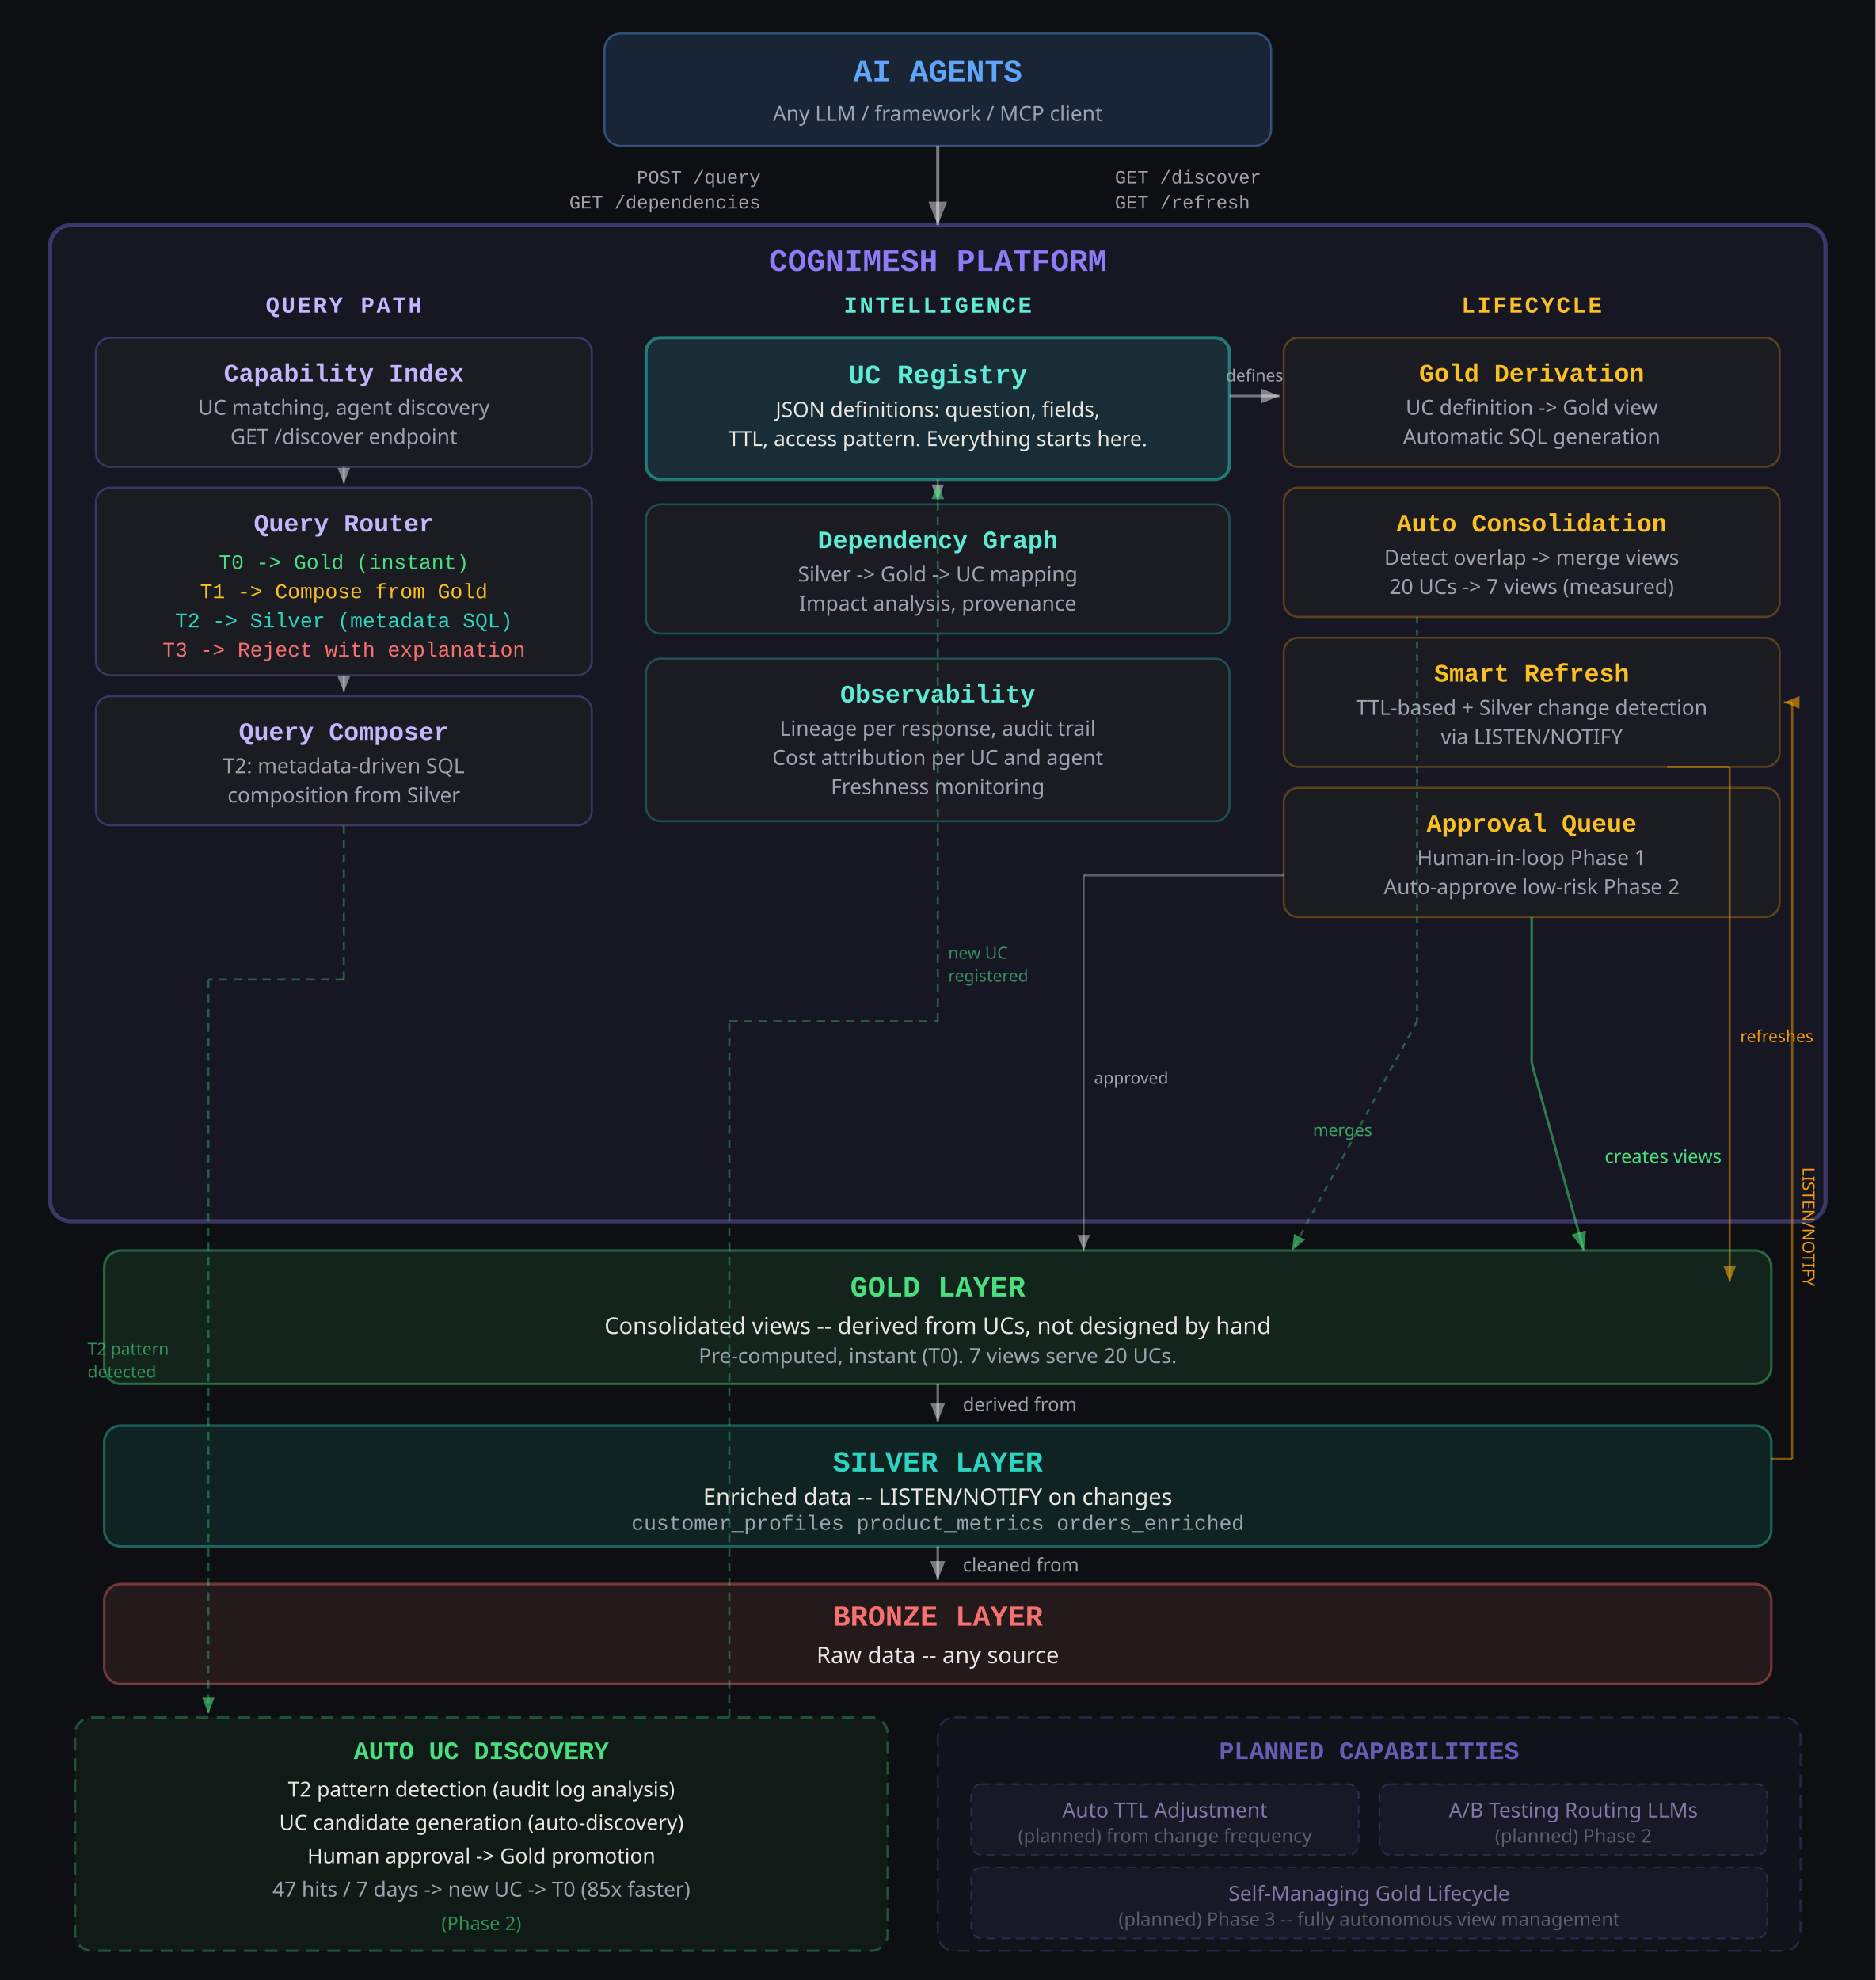
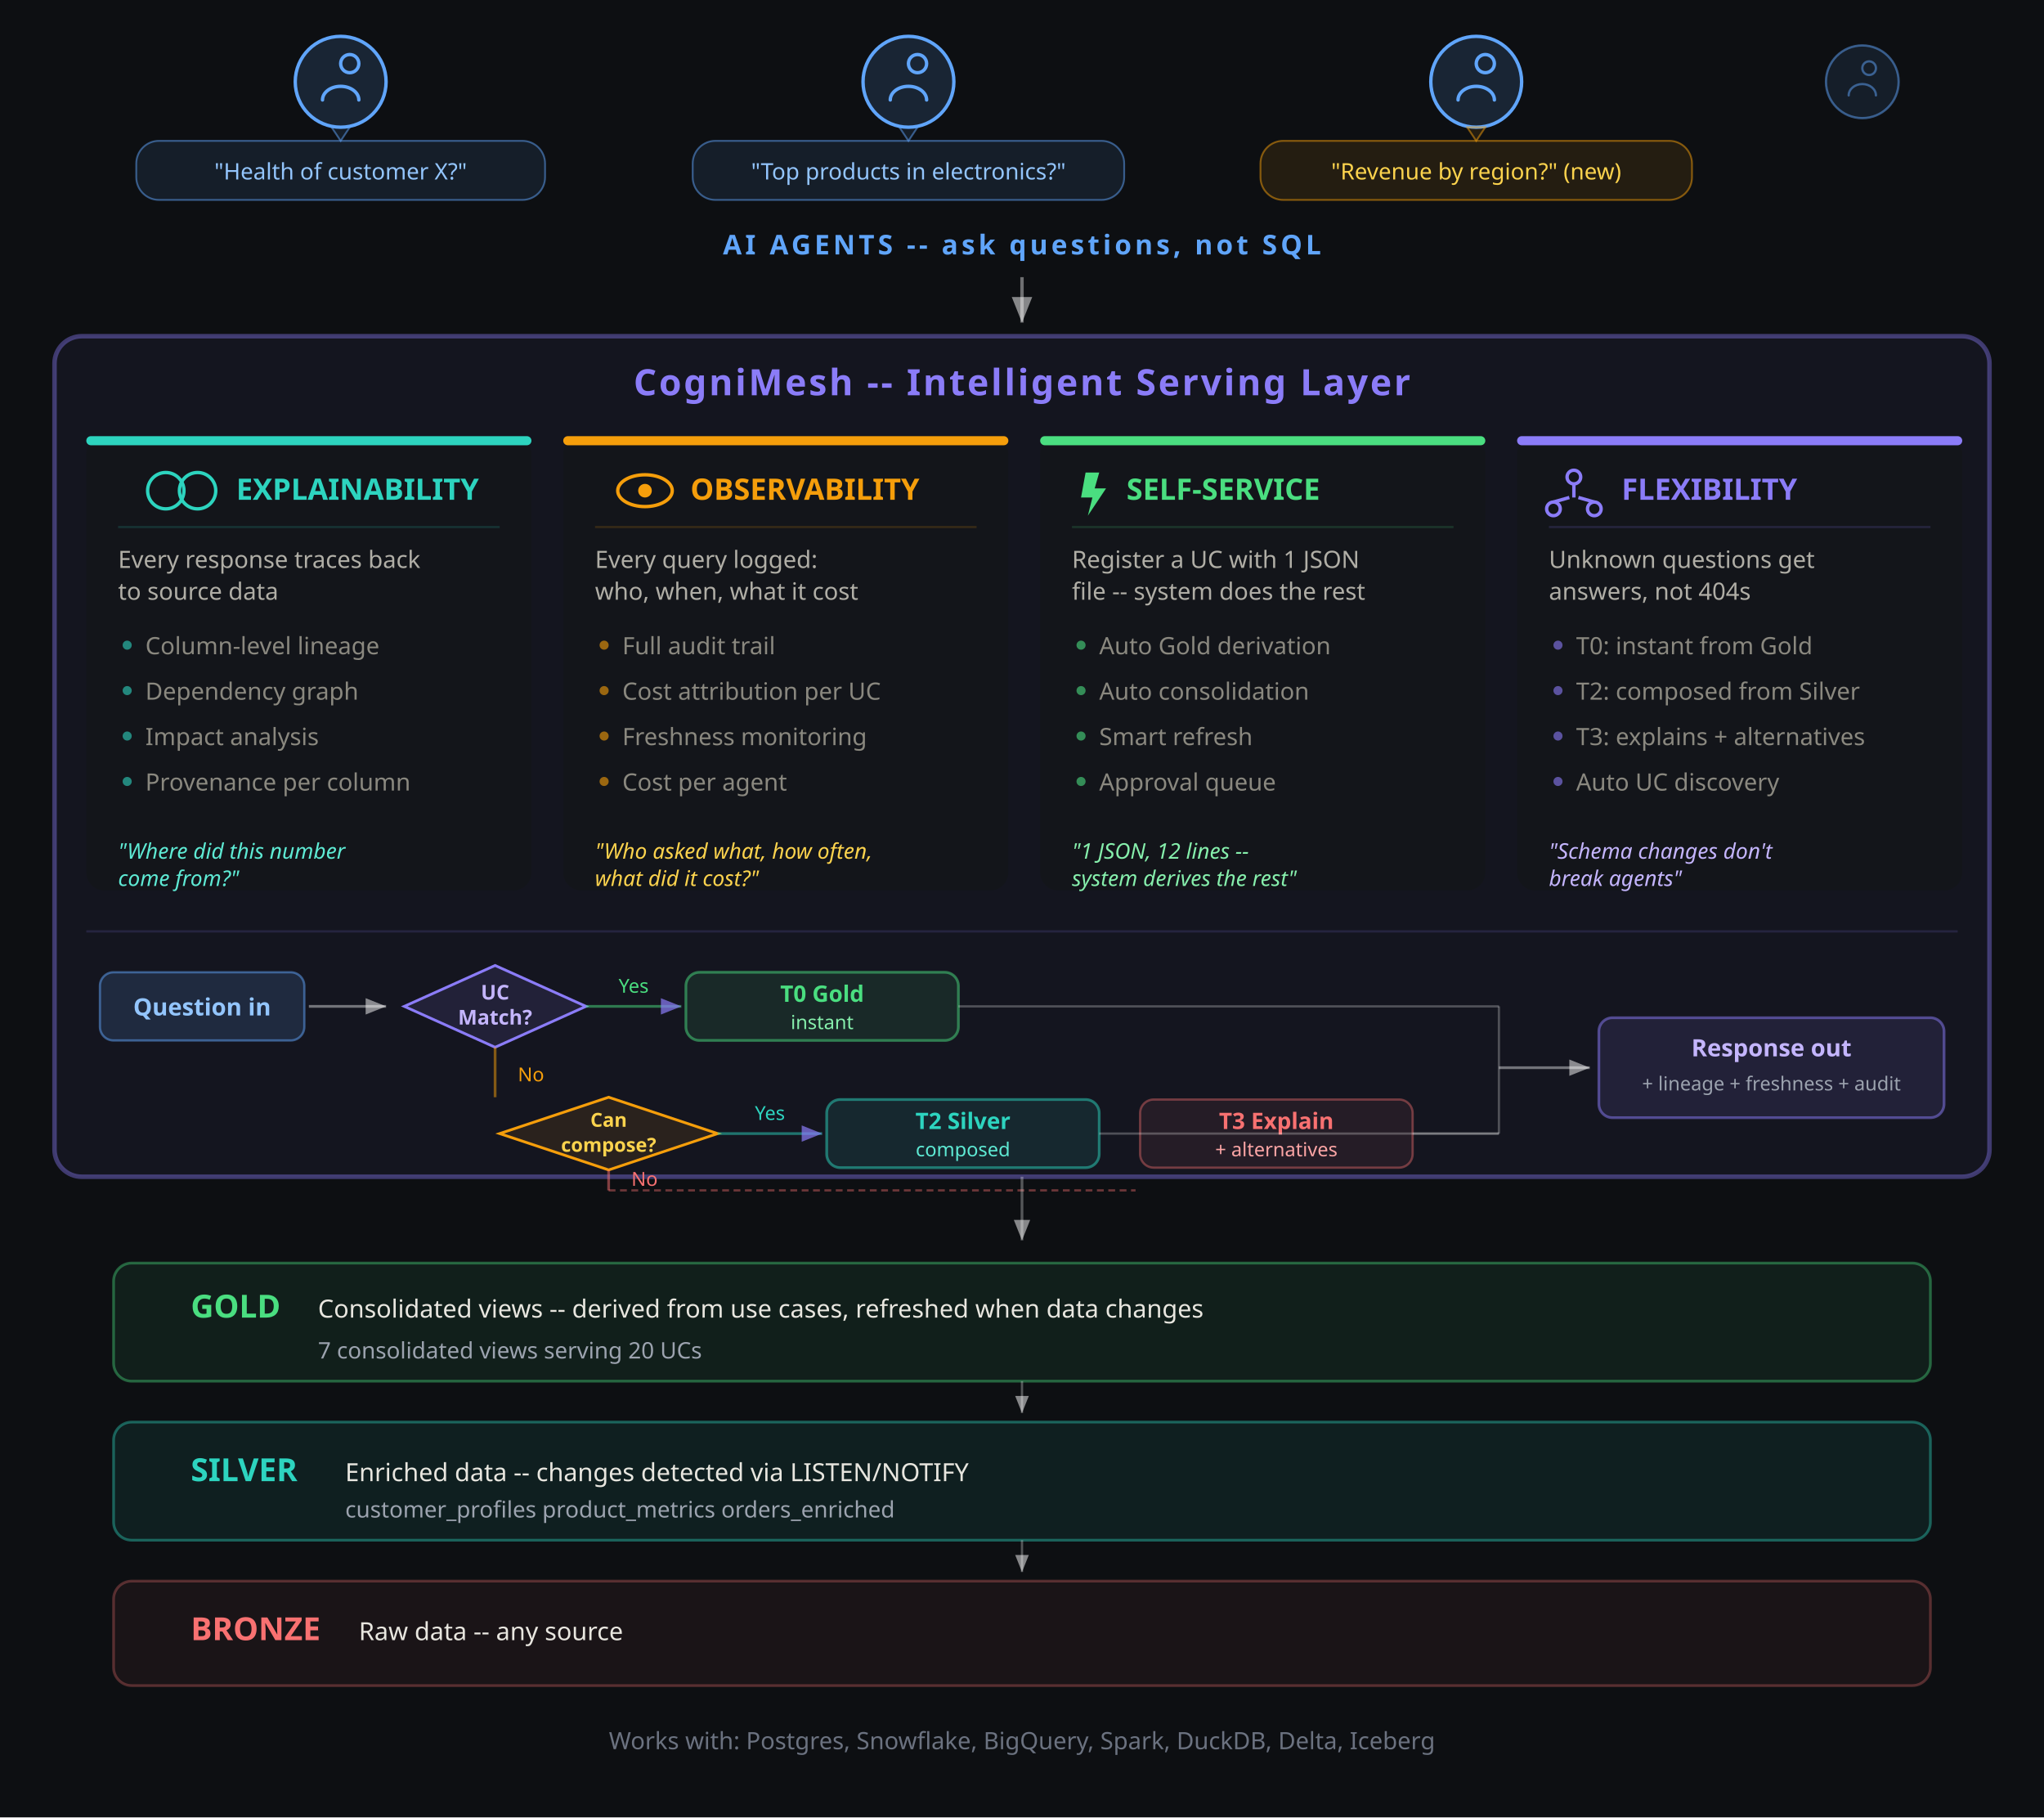
- <svg xmlns="http://www.w3.org/2000/svg" viewBox="0 0 900 950" width="900" height="950">
+ <svg xmlns="http://www.w3.org/2000/svg" viewBox="0 0 900 800" width="900" height="800">
  <defs>
    <marker id="arrow" viewBox="0 0 10 8" refX="10" refY="4" markerWidth="8" markerHeight="6" orient="auto-start-reverse">
-       <path d="M0,0 L10,4 L0,8 Z" fill="rgba(255,255,255,0.45)" />
+       <path d="M0,0 L10,4 L0,8 Z" fill="rgba(255,255,255,0.5)" />
    </marker>
-     <marker id="arrowGreen" viewBox="0 0 10 8" refX="10" refY="4" markerWidth="8" markerHeight="6" orient="auto-start-reverse">
-       <path d="M0,0 L10,4 L0,8 Z" fill="rgba(74,222,128,0.6)" />
-     </marker>
-     <marker id="arrowAmber" viewBox="0 0 10 8" refX="10" refY="4" markerWidth="8" markerHeight="6" orient="auto-start-reverse">
-       <path d="M0,0 L10,4 L0,8 Z" fill="rgba(245,158,11,0.6)" />
-     </marker>
-     <marker id="arrowTeal" viewBox="0 0 10 8" refX="10" refY="4" markerWidth="8" markerHeight="6" orient="auto-start-reverse">
-       <path d="M0,0 L10,4 L0,8 Z" fill="rgba(45,212,191,0.6)" />
+     <marker id="arrowPurple" viewBox="0 0 10 8" refX="10" refY="4" markerWidth="8" markerHeight="6" orient="auto-start-reverse">
+       <path d="M0,0 L10,4 L0,8 Z" fill="rgba(139,124,248,0.7)" />
    </marker>
  </defs>
-   <rect width="900" height="950" fill="#0d0f12" />
-   <rect x="290" y="16" width="320" height="54" rx="8" fill="rgba(96,165,250,0.15)" stroke="#60a5fa" stroke-width="1" stroke-opacity="0.4" />
-   <text x="450" y="39" text-anchor="middle" fill="#60a5fa" font-size="15" font-weight="bold" font-family="'SF Mono','Monaco','Courier New',monospace">AI AGENTS</text>
-   <text x="450" y="58" text-anchor="middle" fill="#9ca3af" font-size="10" font-family="system-ui,sans-serif">Any LLM / framework / MCP client</text>
-   <line x1="450" y1="70" x2="450" y2="108" stroke="rgba(255,255,255,0.45)" stroke-width="1.5" marker-end="url(#arrow)" />
-   <text x="365" y="88" text-anchor="end" fill="#9ca3af" font-size="9" font-family="'SF Mono','Monaco','Courier New',monospace">POST /query</text>
-   <text x="365" y="100" text-anchor="end" fill="#9ca3af" font-size="9" font-family="'SF Mono','Monaco','Courier New',monospace">GET /dependencies</text>
-   <text x="535" y="88" text-anchor="start" fill="#9ca3af" font-size="9" font-family="'SF Mono','Monaco','Courier New',monospace">GET /discover</text>
-   <text x="535" y="100" text-anchor="start" fill="#9ca3af" font-size="9" font-family="'SF Mono','Monaco','Courier New',monospace">GET /refresh</text>
-   <rect x="24" y="108" width="852" height="478" rx="10" fill="rgba(139,124,248,0.08)" stroke="#8b7cf8" stroke-width="2" stroke-opacity="0.35" />
-   <text x="450" y="130" text-anchor="middle" fill="#8b7cf8" font-size="15" font-weight="bold" font-family="'SF Mono','Monaco','Courier New',monospace">COGNIMESH PLATFORM</text>
-   <text x="165" y="150" text-anchor="middle" fill="#c4b5fd" font-size="11" font-weight="bold" font-family="'SF Mono','Monaco','Courier New',monospace" letter-spacing="1">QUERY PATH</text>
-   <text x="450" y="150" text-anchor="middle" fill="#5eead4" font-size="11" font-weight="bold" font-family="'SF Mono','Monaco','Courier New',monospace" letter-spacing="1">INTELLIGENCE</text>
-   <text x="735" y="150" text-anchor="middle" fill="#fbbf24" font-size="11" font-weight="bold" font-family="'SF Mono','Monaco','Courier New',monospace" letter-spacing="1">LIFECYCLE</text>
-   <rect x="46" y="162" width="238" height="62" rx="7" fill="#1a1c22" stroke="#8b7cf8" stroke-width="1" stroke-opacity="0.3" />
-   <text x="165" y="183" text-anchor="middle" fill="#c4b5fd" font-size="12" font-weight="bold" font-family="'SF Mono','Monaco','Courier New',monospace">Capability Index</text>
-   <text x="165" y="199" text-anchor="middle" fill="#9ca3af" font-size="10" font-family="system-ui,sans-serif">UC matching, agent discovery</text>
-   <text x="165" y="213" text-anchor="middle" fill="#9ca3af" font-size="10" font-family="system-ui,sans-serif">GET /discover endpoint</text>
-   <rect x="46" y="234" width="238" height="90" rx="7" fill="#1a1c22" stroke="#8b7cf8" stroke-width="1" stroke-opacity="0.3" />
-   <text x="165" y="255" text-anchor="middle" fill="#c4b5fd" font-size="12" font-weight="bold" font-family="'SF Mono','Monaco','Courier New',monospace">Query Router</text>
-   <text x="165" y="273" text-anchor="middle" fill="#4ade80" font-size="10" font-family="'SF Mono','Monaco','Courier New',monospace">T0 -&gt; Gold (instant)</text>
-   <text x="165" y="287" text-anchor="middle" fill="#fbbf24" font-size="10" font-family="'SF Mono','Monaco','Courier New',monospace">T1 -&gt; Compose from Gold</text>
-   <text x="165" y="301" text-anchor="middle" fill="#2dd4bf" font-size="10" font-family="'SF Mono','Monaco','Courier New',monospace">T2 -&gt; Silver (metadata SQL)</text>
-   <text x="165" y="315" text-anchor="middle" fill="#f87171" font-size="10" font-family="'SF Mono','Monaco','Courier New',monospace">T3 -&gt; Reject with explanation</text>
-   <rect x="46" y="334" width="238" height="62" rx="7" fill="#1a1c22" stroke="#8b7cf8" stroke-width="1" stroke-opacity="0.3" />
-   <text x="165" y="355" text-anchor="middle" fill="#c4b5fd" font-size="12" font-weight="bold" font-family="'SF Mono','Monaco','Courier New',monospace">Query Composer</text>
-   <text x="165" y="371" text-anchor="middle" fill="#9ca3af" font-size="10" font-family="system-ui,sans-serif">T2: metadata-driven SQL</text>
-   <text x="165" y="385" text-anchor="middle" fill="#9ca3af" font-size="10" font-family="system-ui,sans-serif">composition from Silver</text>
-   <rect x="310" y="162" width="280" height="68" rx="7" fill="rgba(45,212,191,0.12)" stroke="#2dd4bf" stroke-width="1.5" stroke-opacity="0.5" />
-   <text x="450" y="184" text-anchor="middle" fill="#5eead4" font-size="13" font-weight="bold" font-family="'SF Mono','Monaco','Courier New',monospace">UC Registry</text>
-   <text x="450" y="200" text-anchor="middle" fill="#e8e6df" font-size="10" font-family="system-ui,sans-serif">JSON definitions: question, fields,</text>
-   <text x="450" y="214" text-anchor="middle" fill="#e8e6df" font-size="10" font-family="system-ui,sans-serif">TTL, access pattern. Everything starts here.</text>
-   <rect x="310" y="242" width="280" height="62" rx="7" fill="#1a1c22" stroke="#2dd4bf" stroke-width="1" stroke-opacity="0.3" />
-   <text x="450" y="263" text-anchor="middle" fill="#5eead4" font-size="12" font-weight="bold" font-family="'SF Mono','Monaco','Courier New',monospace">Dependency Graph</text>
-   <text x="450" y="279" text-anchor="middle" fill="#9ca3af" font-size="10" font-family="system-ui,sans-serif">Silver -&gt; Gold -&gt; UC mapping</text>
-   <text x="450" y="293" text-anchor="middle" fill="#9ca3af" font-size="10" font-family="system-ui,sans-serif">Impact analysis, provenance</text>
-   <rect x="310" y="316" width="280" height="78" rx="7" fill="#1a1c22" stroke="#2dd4bf" stroke-width="1" stroke-opacity="0.3" />
-   <text x="450" y="337" text-anchor="middle" fill="#5eead4" font-size="12" font-weight="bold" font-family="'SF Mono','Monaco','Courier New',monospace">Observability</text>
-   <text x="450" y="353" text-anchor="middle" fill="#9ca3af" font-size="10" font-family="system-ui,sans-serif">Lineage per response, audit trail</text>
-   <text x="450" y="367" text-anchor="middle" fill="#9ca3af" font-size="10" font-family="system-ui,sans-serif">Cost attribution per UC and agent</text>
-   <text x="450" y="381" text-anchor="middle" fill="#9ca3af" font-size="10" font-family="system-ui,sans-serif">Freshness monitoring</text>
-   <rect x="616" y="162" width="238" height="62" rx="7" fill="#1a1c22" stroke="#f59e0b" stroke-width="1" stroke-opacity="0.3" />
-   <text x="735" y="183" text-anchor="middle" fill="#fbbf24" font-size="12" font-weight="bold" font-family="'SF Mono','Monaco','Courier New',monospace">Gold Derivation</text>
-   <text x="735" y="199" text-anchor="middle" fill="#9ca3af" font-size="10" font-family="system-ui,sans-serif">UC definition -&gt; Gold view</text>
-   <text x="735" y="213" text-anchor="middle" fill="#9ca3af" font-size="10" font-family="system-ui,sans-serif">Automatic SQL generation</text>
-   <rect x="616" y="234" width="238" height="62" rx="7" fill="#1a1c22" stroke="#f59e0b" stroke-width="1" stroke-opacity="0.3" />
-   <text x="735" y="255" text-anchor="middle" fill="#fbbf24" font-size="12" font-weight="bold" font-family="'SF Mono','Monaco','Courier New',monospace">Auto Consolidation</text>
-   <text x="735" y="271" text-anchor="middle" fill="#9ca3af" font-size="10" font-family="system-ui,sans-serif">Detect overlap -&gt; merge views</text>
-   <text x="735" y="285" text-anchor="middle" fill="#9ca3af" font-size="10" font-family="system-ui,sans-serif">20 UCs -&gt; 7 views (measured)</text>
-   <rect x="616" y="306" width="238" height="62" rx="7" fill="#1a1c22" stroke="#f59e0b" stroke-width="1" stroke-opacity="0.3" />
-   <text x="735" y="327" text-anchor="middle" fill="#fbbf24" font-size="12" font-weight="bold" font-family="'SF Mono','Monaco','Courier New',monospace">Smart Refresh</text>
-   <text x="735" y="343" text-anchor="middle" fill="#9ca3af" font-size="10" font-family="system-ui,sans-serif">TTL-based + Silver change detection</text>
-   <text x="735" y="357" text-anchor="middle" fill="#9ca3af" font-size="10" font-family="system-ui,sans-serif">via LISTEN/NOTIFY</text>
-   <rect x="616" y="378" width="238" height="62" rx="7" fill="#1a1c22" stroke="#f59e0b" stroke-width="1" stroke-opacity="0.3" />
-   <text x="735" y="399" text-anchor="middle" fill="#fbbf24" font-size="12" font-weight="bold" font-family="'SF Mono','Monaco','Courier New',monospace">Approval Queue</text>
-   <text x="735" y="415" text-anchor="middle" fill="#9ca3af" font-size="10" font-family="system-ui,sans-serif">Human-in-loop Phase 1</text>
-   <text x="735" y="429" text-anchor="middle" fill="#9ca3af" font-size="10" font-family="system-ui,sans-serif">Auto-approve low-risk Phase 2</text>
-   <line x1="590" y1="190" x2="614" y2="190" stroke="rgba(255,255,255,0.4)" stroke-width="1.2" marker-end="url(#arrow)" />
-   <text x="602" y="183" text-anchor="middle" fill="#9ca3af" font-size="8" font-family="system-ui,sans-serif">defines</text>
-   <line x1="450" y1="230" x2="450" y2="240" stroke="rgba(255,255,255,0.3)" stroke-width="1" marker-end="url(#arrow)" />
-   <line x1="165" y1="224" x2="165" y2="232" stroke="rgba(255,255,255,0.3)" stroke-width="1" marker-end="url(#arrow)" />
-   <line x1="165" y1="324" x2="165" y2="332" stroke="rgba(255,255,255,0.3)" stroke-width="1" marker-end="url(#arrow)" />
-   <line x1="735" y1="440" x2="735" y2="510" stroke="rgba(74,222,128,0.5)" stroke-width="1.2" />
-   <line x1="735" y1="510" x2="760" y2="600" stroke="rgba(74,222,128,0.5)" stroke-width="1.2" marker-end="url(#arrowGreen)" />
-   <text x="770" y="558" text-anchor="start" fill="#4ade80" font-size="9" font-family="system-ui,sans-serif">creates views</text>
-   <line x1="680" y1="296" x2="680" y2="490" stroke="rgba(74,222,128,0.35)" stroke-width="1" stroke-dasharray="3,3" />
-   <line x1="680" y1="490" x2="620" y2="600" stroke="rgba(74,222,128,0.35)" stroke-width="1" stroke-dasharray="3,3" marker-end="url(#arrowGreen)" />
-   <text x="630" y="545" text-anchor="start" fill="#4ade80" font-size="8" font-family="system-ui,sans-serif" fill-opacity="0.7">merges</text>
-   <line x1="616" y1="420" x2="520" y2="420" stroke="rgba(255,255,255,0.3)" stroke-width="1" />
-   <line x1="520" y1="420" x2="520" y2="600" stroke="rgba(255,255,255,0.3)" stroke-width="1" marker-end="url(#arrow)" />
-   <text x="525" y="520" text-anchor="start" fill="#9ca3af" font-size="8" font-family="system-ui,sans-serif">approved</text>
-   <line x1="800" y1="368" x2="830" y2="368" stroke="rgba(245,158,11,0.5)" stroke-width="1" />
-   <line x1="830" y1="368" x2="830" y2="615" stroke="rgba(245,158,11,0.5)" stroke-width="1" marker-end="url(#arrowAmber)" />
-   <text x="835" y="500" text-anchor="start" fill="#f59e0b" font-size="8" font-family="system-ui,sans-serif">refreshes</text>
-   <rect x="50" y="600" width="800" height="64" rx="8" fill="rgba(74,222,128,0.1)" stroke="#4ade80" stroke-width="1.2" stroke-opacity="0.4" />
-   <text x="450" y="622" text-anchor="middle" fill="#4ade80" font-size="14" font-weight="bold" font-family="'SF Mono','Monaco','Courier New',monospace">GOLD LAYER</text>
-   <text x="450" y="640" text-anchor="middle" fill="#e8e6df" font-size="11" font-family="system-ui,sans-serif">Consolidated views -- derived from UCs, not designed by hand</text>
-   <text x="450" y="654" text-anchor="middle" fill="#9ca3af" font-size="10" font-family="system-ui,sans-serif">Pre-computed, instant (T0). 7 views serve 20 UCs.</text>
-   <line x1="450" y1="664" x2="450" y2="682" stroke="rgba(255,255,255,0.4)" stroke-width="1.2" marker-end="url(#arrow)" />
-   <text x="462" y="677" text-anchor="start" fill="#9ca3af" font-size="9" font-family="system-ui,sans-serif">derived from</text>
-   <rect x="50" y="684" width="800" height="58" rx="8" fill="rgba(45,212,191,0.1)" stroke="#2dd4bf" stroke-width="1.2" stroke-opacity="0.4" />
-   <text x="450" y="706" text-anchor="middle" fill="#2dd4bf" font-size="14" font-weight="bold" font-family="'SF Mono','Monaco','Courier New',monospace">SILVER LAYER</text>
-   <text x="450" y="722" text-anchor="middle" fill="#e8e6df" font-size="11" font-family="system-ui,sans-serif">Enriched data -- LISTEN/NOTIFY on changes</text>
-   <text x="450" y="734" text-anchor="middle" fill="#9ca3af" font-size="10" font-family="'SF Mono','Monaco','Courier New',monospace">customer_profiles    product_metrics    orders_enriched</text>
-   <line x1="850" y1="700" x2="860" y2="700" stroke="rgba(245,158,11,0.5)" stroke-width="1" />
-   <line x1="860" y1="700" x2="860" y2="337" stroke="rgba(245,158,11,0.5)" stroke-width="1" />
-   <line x1="860" y1="337" x2="856" y2="337" stroke="rgba(245,158,11,0.5)" stroke-width="1" marker-end="url(#arrowAmber)" />
-   <text x="865" y="560" text-anchor="start" fill="#f59e0b" font-size="8" font-family="system-ui,sans-serif" transform="rotate(90,865,560)">LISTEN/NOTIFY</text>
-   <line x1="450" y1="742" x2="450" y2="758" stroke="rgba(255,255,255,0.4)" stroke-width="1.2" marker-end="url(#arrow)" />
-   <text x="462" y="754" text-anchor="start" fill="#9ca3af" font-size="9" font-family="system-ui,sans-serif">cleaned from</text>
-   <rect x="50" y="760" width="800" height="48" rx="8" fill="rgba(248,113,113,0.1)" stroke="#f87171" stroke-width="1.2" stroke-opacity="0.4" />
-   <text x="450" y="780" text-anchor="middle" fill="#f87171" font-size="14" font-weight="bold" font-family="'SF Mono','Monaco','Courier New',monospace">BRONZE LAYER</text>
-   <text x="450" y="798" text-anchor="middle" fill="#e8e6df" font-size="11" font-family="system-ui,sans-serif">Raw data -- any source</text>
-   <rect x="36" y="824" width="390" height="112" rx="8" fill="rgba(74,222,128,0.06)" stroke="#4ade80" stroke-width="1.2" stroke-opacity="0.3" stroke-dasharray="6,4" />
-   <text x="231" y="844" text-anchor="middle" fill="#4ade80" font-size="12" font-weight="bold" font-family="'SF Mono','Monaco','Courier New',monospace">AUTO UC DISCOVERY</text>
-   <text x="231" y="862" text-anchor="middle" fill="#e8e6df" font-size="10" font-family="system-ui,sans-serif">T2 pattern detection (audit log analysis)</text>
-   <text x="231" y="878" text-anchor="middle" fill="#e8e6df" font-size="10" font-family="system-ui,sans-serif">UC candidate generation (auto-discovery)</text>
-   <text x="231" y="894" text-anchor="middle" fill="#e8e6df" font-size="10" font-family="system-ui,sans-serif">Human approval -&gt; Gold promotion</text>
-   <text x="231" y="910" text-anchor="middle" fill="#9ca3af" font-size="10" font-family="system-ui,sans-serif">47 hits / 7 days -&gt; new UC -&gt; T0 (85x faster)</text>
-   <text x="231" y="926" text-anchor="middle" fill="#4ade80" font-size="9" font-family="system-ui,sans-serif" fill-opacity="0.6">(Phase 2)</text>
-   <line x1="165" y1="396" x2="165" y2="470" stroke="rgba(74,222,128,0.35)" stroke-width="1" stroke-dasharray="4,3" />
-   <line x1="165" y1="470" x2="100" y2="470" stroke="rgba(74,222,128,0.35)" stroke-width="1" stroke-dasharray="4,3" />
-   <line x1="100" y1="470" x2="100" y2="822" stroke="rgba(74,222,128,0.35)" stroke-width="1" stroke-dasharray="4,3" marker-end="url(#arrowGreen)" />
-   <text x="42" y="650" text-anchor="start" fill="#4ade80" font-size="8" font-family="system-ui,sans-serif" fill-opacity="0.6">T2 pattern</text>
-   <text x="42" y="661" text-anchor="start" fill="#4ade80" font-size="8" font-family="system-ui,sans-serif" fill-opacity="0.6">detected</text>
-   <line x1="350" y1="824" x2="350" y2="490" stroke="rgba(74,222,128,0.35)" stroke-width="1" stroke-dasharray="4,3" />
-   <line x1="350" y1="490" x2="450" y2="490" stroke="rgba(74,222,128,0.35)" stroke-width="1" stroke-dasharray="4,3" />
-   <line x1="450" y1="490" x2="450" y2="232" stroke="rgba(74,222,128,0.35)" stroke-width="1" stroke-dasharray="4,3" marker-end="url(#arrowGreen)" />
-   <text x="455" y="460" text-anchor="start" fill="#4ade80" font-size="8" font-family="system-ui,sans-serif" fill-opacity="0.6">new UC</text>
-   <text x="455" y="471" text-anchor="start" fill="#4ade80" font-size="8" font-family="system-ui,sans-serif" fill-opacity="0.6">registered</text>
-   <rect x="450" y="824" width="414" height="112" rx="8" fill="rgba(139,124,248,0.04)" stroke="#8b7cf8" stroke-width="1" stroke-opacity="0.2" stroke-dasharray="6,4" />
-   <text x="657" y="844" text-anchor="middle" fill="#8b7cf8" font-size="12" font-weight="bold" font-family="'SF Mono','Monaco','Courier New',monospace" fill-opacity="0.7">PLANNED CAPABILITIES</text>
-   <rect x="466" y="856" width="186" height="34" rx="5" fill="rgba(139,124,248,0.06)" stroke="#8b7cf8" stroke-width="0.8" stroke-opacity="0.2" stroke-dasharray="4,3" />
-   <text x="559" y="872" text-anchor="middle" fill="#c4b5fd" font-size="10" font-family="system-ui,sans-serif" fill-opacity="0.6">Auto TTL Adjustment</text>
-   <text x="559" y="884" text-anchor="middle" fill="#9ca3af" font-size="9" font-family="system-ui,sans-serif" fill-opacity="0.5">(planned) from change frequency</text>
-   <rect x="662" y="856" width="186" height="34" rx="5" fill="rgba(139,124,248,0.06)" stroke="#8b7cf8" stroke-width="0.8" stroke-opacity="0.2" stroke-dasharray="4,3" />
-   <text x="755" y="872" text-anchor="middle" fill="#c4b5fd" font-size="10" font-family="system-ui,sans-serif" fill-opacity="0.6">A/B Testing Routing LLMs</text>
-   <text x="755" y="884" text-anchor="middle" fill="#9ca3af" font-size="9" font-family="system-ui,sans-serif" fill-opacity="0.5">(planned) Phase 2</text>
-   <rect x="466" y="896" width="382" height="34" rx="5" fill="rgba(139,124,248,0.06)" stroke="#8b7cf8" stroke-width="0.8" stroke-opacity="0.2" stroke-dasharray="4,3" />
-   <text x="657" y="912" text-anchor="middle" fill="#c4b5fd" font-size="10" font-family="system-ui,sans-serif" fill-opacity="0.6">Self-Managing Gold Lifecycle</text>
-   <text x="657" y="924" text-anchor="middle" fill="#9ca3af" font-size="9" font-family="system-ui,sans-serif" fill-opacity="0.5">(planned) Phase 3 -- fully autonomous view management</text>
+   <rect width="900" height="800" fill="#0d0f12" />
+   <circle cx="150" cy="36" r="20" fill="rgba(96,165,250,0.15)" stroke="#60a5fa" stroke-width="1.5" />
+   <path d="M150,28 a4,4 0 1,1 0,0.01 M142,44 a8,6 0 0,1 16,0" fill="none" stroke="#60a5fa" stroke-width="1.5" stroke-linecap="round" />
+   <rect x="60" y="62" width="180" height="26" rx="10" fill="rgba(96,165,250,0.1)" stroke="#60a5fa" stroke-width="0.8" stroke-opacity="0.5" />
+   <path d="M150,62 l-4,-6 l8,0 Z" fill="rgba(96,165,250,0.1)" stroke="#60a5fa" stroke-width="0.8" stroke-opacity="0.5" />
+   <text x="150" y="79" text-anchor="middle" fill="#93c5fd" font-size="10" font-family="system-ui,sans-serif">"Health of customer X?"</text>
+   <circle cx="400" cy="36" r="20" fill="rgba(96,165,250,0.15)" stroke="#60a5fa" stroke-width="1.5" />
+   <path d="M400,28 a4,4 0 1,1 0,0.01 M392,44 a8,6 0 0,1 16,0" fill="none" stroke="#60a5fa" stroke-width="1.5" stroke-linecap="round" />
+   <rect x="305" y="62" width="190" height="26" rx="10" fill="rgba(96,165,250,0.1)" stroke="#60a5fa" stroke-width="0.8" stroke-opacity="0.5" />
+   <path d="M400,62 l-4,-6 l8,0 Z" fill="rgba(96,165,250,0.1)" stroke="#60a5fa" stroke-width="0.8" stroke-opacity="0.5" />
+   <text x="400" y="79" text-anchor="middle" fill="#93c5fd" font-size="10" font-family="system-ui,sans-serif">"Top products in electronics?"</text>
+   <circle cx="650" cy="36" r="20" fill="rgba(96,165,250,0.15)" stroke="#60a5fa" stroke-width="1.5" />
+   <path d="M650,28 a4,4 0 1,1 0,0.01 M642,44 a8,6 0 0,1 16,0" fill="none" stroke="#60a5fa" stroke-width="1.5" stroke-linecap="round" />
+   <rect x="555" y="62" width="190" height="26" rx="10" fill="rgba(245,158,11,0.1)" stroke="#f59e0b" stroke-width="0.8" stroke-opacity="0.5" />
+   <path d="M650,62 l-4,-6 l8,0 Z" fill="rgba(245,158,11,0.1)" stroke="#f59e0b" stroke-width="0.8" stroke-opacity="0.5" />
+   <text x="650" y="79" text-anchor="middle" fill="#fcd34d" font-size="10" font-family="system-ui,sans-serif">"Revenue by region?" (new)</text>
+   <circle cx="820" cy="36" r="16" fill="rgba(96,165,250,0.1)" stroke="#60a5fa" stroke-width="1" stroke-opacity="0.5" />
+   <path d="M820,30 a3,3 0 1,1 0,0.01 M814,42 a6,5 0 0,1 12,0" fill="none" stroke="#60a5fa" stroke-width="1" stroke-opacity="0.5" stroke-linecap="round" />
+   <text x="450" y="112" text-anchor="middle" fill="#60a5fa" font-size="12" font-weight="bold" font-family="system-ui,sans-serif" letter-spacing="1.5">AI AGENTS -- ask questions, not SQL</text>
+   <line x1="450" y1="122" x2="450" y2="142" stroke="rgba(255,255,255,0.4)" stroke-width="1.5" marker-end="url(#arrow)" />
+   <rect x="24" y="148" width="852" height="370" rx="12" fill="rgba(139,124,248,0.06)" stroke="#8b7cf8" stroke-width="2" stroke-opacity="0.4" />
+   <text x="450" y="174" text-anchor="middle" fill="#8b7cf8" font-size="16" font-weight="bold" font-family="system-ui,sans-serif" letter-spacing="1">CogniMesh -- Intelligent Serving Layer</text>
+   <rect x="38" y="192" width="196" height="200" rx="8" fill="#13151a" />
+   <rect x="38" y="192" width="196" height="4" rx="2" fill="#2dd4bf" />
+   <circle cx="73" cy="216" r="8" fill="none" stroke="#2dd4bf" stroke-width="1.5" />
+   <circle cx="87" cy="216" r="8" fill="none" stroke="#2dd4bf" stroke-width="1.5" />
+   <text x="104" y="220" fill="#2dd4bf" font-size="13" font-weight="bold" font-family="system-ui,sans-serif">EXPLAINABILITY</text>
+   <line x1="52" y1="232" x2="220" y2="232" stroke="rgba(45,212,191,0.15)" stroke-width="1" />
+   <text x="52" y="250" fill="#b0aea6" font-size="10.5" font-family="system-ui,sans-serif">Every response traces back</text>
+   <text x="52" y="264" fill="#b0aea6" font-size="10.5" font-family="system-ui,sans-serif">to source data</text>
+   <circle cx="56" cy="284" r="2" fill="#2dd4bf" fill-opacity="0.6" />
+   <text x="64" y="288" fill="#8a887f" font-size="10.5" font-family="system-ui,sans-serif">Column-level lineage</text>
+   <circle cx="56" cy="304" r="2" fill="#2dd4bf" fill-opacity="0.6" />
+   <text x="64" y="308" fill="#8a887f" font-size="10.5" font-family="system-ui,sans-serif">Dependency graph</text>
+   <circle cx="56" cy="324" r="2" fill="#2dd4bf" fill-opacity="0.6" />
+   <text x="64" y="328" fill="#8a887f" font-size="10.5" font-family="system-ui,sans-serif">Impact analysis</text>
+   <circle cx="56" cy="344" r="2" fill="#2dd4bf" fill-opacity="0.6" />
+   <text x="64" y="348" fill="#8a887f" font-size="10.5" font-family="system-ui,sans-serif">Provenance per column</text>
+   <text x="52" y="378" fill="#5eead4" font-size="9.5" font-family="system-ui,sans-serif" font-style="italic">"Where did this number</text>
+   <text x="52" y="390" fill="#5eead4" font-size="9.5" font-family="system-ui,sans-serif" font-style="italic"> come from?"</text>
+   <rect x="248" y="192" width="196" height="200" rx="8" fill="#13151a" />
+   <rect x="248" y="192" width="196" height="4" rx="2" fill="#f59e0b" />
+   <ellipse cx="284" cy="216" rx="12" ry="7" fill="none" stroke="#f59e0b" stroke-width="1.5" />
+   <circle cx="284" cy="216" r="3" fill="#f59e0b" />
+   <text x="304" y="220" fill="#f59e0b" font-size="13" font-weight="bold" font-family="system-ui,sans-serif">OBSERVABILITY</text>
+   <line x1="262" y1="232" x2="430" y2="232" stroke="rgba(245,158,11,0.15)" stroke-width="1" />
+   <text x="262" y="250" fill="#b0aea6" font-size="10.5" font-family="system-ui,sans-serif">Every query logged:</text>
+   <text x="262" y="264" fill="#b0aea6" font-size="10.5" font-family="system-ui,sans-serif">who, when, what it cost</text>
+   <circle cx="266" cy="284" r="2" fill="#f59e0b" fill-opacity="0.6" />
+   <text x="274" y="288" fill="#8a887f" font-size="10.5" font-family="system-ui,sans-serif">Full audit trail</text>
+   <circle cx="266" cy="304" r="2" fill="#f59e0b" fill-opacity="0.6" />
+   <text x="274" y="308" fill="#8a887f" font-size="10.5" font-family="system-ui,sans-serif">Cost attribution per UC</text>
+   <circle cx="266" cy="324" r="2" fill="#f59e0b" fill-opacity="0.6" />
+   <text x="274" y="328" fill="#8a887f" font-size="10.5" font-family="system-ui,sans-serif">Freshness monitoring</text>
+   <circle cx="266" cy="344" r="2" fill="#f59e0b" fill-opacity="0.6" />
+   <text x="274" y="348" fill="#8a887f" font-size="10.5" font-family="system-ui,sans-serif">Cost per agent</text>
+   <text x="262" y="378" fill="#fcd34d" font-size="9.5" font-family="system-ui,sans-serif" font-style="italic">"Who asked what, how often,</text>
+   <text x="262" y="390" fill="#fcd34d" font-size="9.5" font-family="system-ui,sans-serif" font-style="italic"> what did it cost?"</text>
+   <rect x="458" y="192" width="196" height="200" rx="8" fill="#13151a" />
+   <rect x="458" y="192" width="196" height="4" rx="2" fill="#4ade80" />
+   <path d="M478,208 l6,0 l-2,7 l5,0 l-8,12 l2,-8 l-5,0 Z" fill="#4ade80" />
+   <text x="496" y="220" fill="#4ade80" font-size="13" font-weight="bold" font-family="system-ui,sans-serif">SELF-SERVICE</text>
+   <line x1="472" y1="232" x2="640" y2="232" stroke="rgba(74,222,128,0.15)" stroke-width="1" />
+   <text x="472" y="250" fill="#b0aea6" font-size="10.5" font-family="system-ui,sans-serif">Register a UC with 1 JSON</text>
+   <text x="472" y="264" fill="#b0aea6" font-size="10.5" font-family="system-ui,sans-serif">file -- system does the rest</text>
+   <circle cx="476" cy="284" r="2" fill="#4ade80" fill-opacity="0.6" />
+   <text x="484" y="288" fill="#8a887f" font-size="10.5" font-family="system-ui,sans-serif">Auto Gold derivation</text>
+   <circle cx="476" cy="304" r="2" fill="#4ade80" fill-opacity="0.6" />
+   <text x="484" y="308" fill="#8a887f" font-size="10.5" font-family="system-ui,sans-serif">Auto consolidation</text>
+   <circle cx="476" cy="324" r="2" fill="#4ade80" fill-opacity="0.6" />
+   <text x="484" y="328" fill="#8a887f" font-size="10.5" font-family="system-ui,sans-serif">Smart refresh</text>
+   <circle cx="476" cy="344" r="2" fill="#4ade80" fill-opacity="0.6" />
+   <text x="484" y="348" fill="#8a887f" font-size="10.5" font-family="system-ui,sans-serif">Approval queue</text>
+   <text x="472" y="378" fill="#86efac" font-size="9.5" font-family="system-ui,sans-serif" font-style="italic">"1 JSON, 12 lines --</text>
+   <text x="472" y="390" fill="#86efac" font-size="9.5" font-family="system-ui,sans-serif" font-style="italic"> system derives the rest"</text>
+   <rect x="668" y="192" width="196" height="200" rx="8" fill="#13151a" />
+   <rect x="668" y="192" width="196" height="4" rx="2" fill="#8b7cf8" />
+   <circle cx="693" cy="210" r="3" fill="none" stroke="#8b7cf8" stroke-width="1.5" />
+   <line x1="693" y1="213" x2="693" y2="219" stroke="#8b7cf8" stroke-width="1.5" />
+   <circle cx="684" cy="224" r="3" fill="none" stroke="#8b7cf8" stroke-width="1.5" />
+   <circle cx="702" cy="224" r="3" fill="none" stroke="#8b7cf8" stroke-width="1.5" />
+   <line x1="691" y1="219" x2="684" y2="221" stroke="#8b7cf8" stroke-width="1.5" />
+   <line x1="695" y1="219" x2="702" y2="221" stroke="#8b7cf8" stroke-width="1.5" />
+   <text x="714" y="220" fill="#8b7cf8" font-size="13" font-weight="bold" font-family="system-ui,sans-serif">FLEXIBILITY</text>
+   <line x1="682" y1="232" x2="850" y2="232" stroke="rgba(139,124,248,0.15)" stroke-width="1" />
+   <text x="682" y="250" fill="#b0aea6" font-size="10.5" font-family="system-ui,sans-serif">Unknown questions get</text>
+   <text x="682" y="264" fill="#b0aea6" font-size="10.5" font-family="system-ui,sans-serif">answers, not 404s</text>
+   <circle cx="686" cy="284" r="2" fill="#8b7cf8" fill-opacity="0.6" />
+   <text x="694" y="288" fill="#8a887f" font-size="10.5" font-family="system-ui,sans-serif">T0: instant from Gold</text>
+   <circle cx="686" cy="304" r="2" fill="#8b7cf8" fill-opacity="0.6" />
+   <text x="694" y="308" fill="#8a887f" font-size="10.5" font-family="system-ui,sans-serif">T2: composed from Silver</text>
+   <circle cx="686" cy="324" r="2" fill="#8b7cf8" fill-opacity="0.6" />
+   <text x="694" y="328" fill="#8a887f" font-size="10.5" font-family="system-ui,sans-serif">T3: explains + alternatives</text>
+   <circle cx="686" cy="344" r="2" fill="#8b7cf8" fill-opacity="0.6" />
+   <text x="694" y="348" fill="#8a887f" font-size="10.5" font-family="system-ui,sans-serif">Auto UC discovery</text>
+   <text x="682" y="378" fill="#c4b5fd" font-size="9.5" font-family="system-ui,sans-serif" font-style="italic">"Schema changes don't</text>
+   <text x="682" y="390" fill="#c4b5fd" font-size="9.5" font-family="system-ui,sans-serif" font-style="italic"> break agents"</text>
+   <line x1="38" y1="410" x2="862" y2="410" stroke="rgba(139,124,248,0.15)" stroke-width="1" />
+   <rect x="44" y="428" width="90" height="30" rx="6" fill="rgba(96,165,250,0.15)" stroke="#60a5fa" stroke-width="1" stroke-opacity="0.5" />
+   <text x="89" y="447" text-anchor="middle" fill="#93c5fd" font-size="10.5" font-weight="bold" font-family="system-ui,sans-serif">Question in</text>
+   <line x1="136" y1="443" x2="170" y2="443" stroke="rgba(255,255,255,0.4)" stroke-width="1.2" marker-end="url(#arrow)" />
+   <polygon points="218,425 258,443 218,461 178,443" fill="rgba(139,124,248,0.12)" stroke="#8b7cf8" stroke-width="1.2" />
+   <text x="218" y="440" text-anchor="middle" fill="#c4b5fd" font-size="9" font-weight="bold" font-family="system-ui,sans-serif">UC</text>
+   <text x="218" y="451" text-anchor="middle" fill="#c4b5fd" font-size="9" font-weight="bold" font-family="system-ui,sans-serif">Match?</text>
+   <line x1="258" y1="443" x2="300" y2="443" stroke="rgba(74,222,128,0.5)" stroke-width="1.2" marker-end="url(#arrowPurple)" />
+   <text x="279" y="437" text-anchor="middle" fill="#4ade80" font-size="8.5" font-family="system-ui,sans-serif">Yes</text>
+   <rect x="302" y="428" width="120" height="30" rx="6" fill="rgba(74,222,128,0.1)" stroke="#4ade80" stroke-width="1.2" stroke-opacity="0.5" />
+   <text x="362" y="441" text-anchor="middle" fill="#4ade80" font-size="10" font-weight="bold" font-family="system-ui,sans-serif">T0 Gold</text>
+   <text x="362" y="453" text-anchor="middle" fill="#86efac" font-size="8.5" font-family="system-ui,sans-serif">instant</text>
+   <line x1="218" y1="461" x2="218" y2="483" stroke="rgba(245,158,11,0.5)" stroke-width="1.2" />
+   <text x="228" y="476" fill="#f59e0b" font-size="8.5" font-family="system-ui,sans-serif">No</text>
+   <polygon points="268,483 316,499 268,515 220,499" fill="rgba(245,158,11,0.1)" stroke="#f59e0b" stroke-width="1.2" />
+   <text x="268" y="496" text-anchor="middle" fill="#fcd34d" font-size="8.5" font-weight="bold" font-family="system-ui,sans-serif">Can</text>
+   <text x="268" y="507" text-anchor="middle" fill="#fcd34d" font-size="8.5" font-weight="bold" font-family="system-ui,sans-serif">compose?</text>
+   <line x1="316" y1="499" x2="362" y2="499" stroke="rgba(45,212,191,0.5)" stroke-width="1.2" marker-end="url(#arrowPurple)" />
+   <text x="339" y="493" text-anchor="middle" fill="#2dd4bf" font-size="8.5" font-family="system-ui,sans-serif">Yes</text>
+   <rect x="364" y="484" width="120" height="30" rx="6" fill="rgba(45,212,191,0.1)" stroke="#2dd4bf" stroke-width="1.2" stroke-opacity="0.5" />
+   <text x="424" y="497" text-anchor="middle" fill="#2dd4bf" font-size="10" font-weight="bold" font-family="system-ui,sans-serif">T2 Silver</text>
+   <text x="424" y="509" text-anchor="middle" fill="#5eead4" font-size="8.5" font-family="system-ui,sans-serif">composed</text>
+   <line x1="268" y1="515" x2="268" y2="524" stroke="rgba(248,113,113,0.5)" stroke-width="1.2" />
+   <text x="278" y="522" fill="#f87171" font-size="8.5" font-family="system-ui,sans-serif">No</text>
+   <line x1="268" y1="524" x2="500" y2="524" stroke="rgba(248,113,113,0.4)" stroke-width="1" stroke-dasharray="3,2" />
+   <rect x="502" y="484" width="120" height="30" rx="6" fill="rgba(248,113,113,0.08)" stroke="#f87171" stroke-width="1" stroke-opacity="0.4" />
+   <text x="562" y="497" text-anchor="middle" fill="#f87171" font-size="10" font-weight="bold" font-family="system-ui,sans-serif">T3 Explain</text>
+   <text x="562" y="509" text-anchor="middle" fill="#fca5a5" font-size="8.5" font-family="system-ui,sans-serif">+ alternatives</text>
+   <line x1="422" y1="443" x2="660" y2="443" stroke="rgba(255,255,255,0.25)" stroke-width="1" />
+   <line x1="484" y1="499" x2="660" y2="499" stroke="rgba(255,255,255,0.25)" stroke-width="1" />
+   <line x1="622" y1="499" x2="660" y2="499" stroke="rgba(255,255,255,0.25)" stroke-width="1" />
+   <line x1="660" y1="443" x2="660" y2="499" stroke="rgba(255,255,255,0.25)" stroke-width="1" />
+   <line x1="660" y1="470" x2="700" y2="470" stroke="rgba(255,255,255,0.4)" stroke-width="1.2" marker-end="url(#arrow)" />
+   <rect x="704" y="448" width="152" height="44" rx="6" fill="rgba(139,124,248,0.12)" stroke="#8b7cf8" stroke-width="1.2" stroke-opacity="0.5" />
+   <text x="780" y="465" text-anchor="middle" fill="#c4b5fd" font-size="10.5" font-weight="bold" font-family="system-ui,sans-serif">Response out</text>
+   <text x="780" y="480" text-anchor="middle" fill="#9ca3af" font-size="8.5" font-family="system-ui,sans-serif">+ lineage + freshness + audit</text>
+   <line x1="450" y1="518" x2="450" y2="546" stroke="rgba(255,255,255,0.3)" stroke-width="1.2" marker-end="url(#arrow)" />
+   <rect x="50" y="556" width="800" height="52" rx="8" fill="rgba(74,222,128,0.08)" stroke="#4ade80" stroke-width="1.2" stroke-opacity="0.4" />
+   <text x="84" y="580" fill="#4ade80" font-size="14" font-weight="bold" font-family="system-ui,sans-serif">GOLD</text>
+   <text x="140" y="580" fill="#e8e6df" font-size="11" font-family="system-ui,sans-serif">Consolidated views -- derived from use cases, refreshed when data changes</text>
+   <text x="140" y="598" fill="#9ca3af" font-size="10" font-family="system-ui,sans-serif">7 consolidated views serving 20 UCs</text>
+   <line x1="450" y1="608" x2="450" y2="622" stroke="rgba(255,255,255,0.3)" stroke-width="1" marker-end="url(#arrow)" />
+   <rect x="50" y="626" width="800" height="52" rx="8" fill="rgba(45,212,191,0.08)" stroke="#2dd4bf" stroke-width="1.2" stroke-opacity="0.4" />
+   <text x="84" y="652" fill="#2dd4bf" font-size="14" font-weight="bold" font-family="system-ui,sans-serif">SILVER</text>
+   <text x="152" y="652" fill="#e8e6df" font-size="11" font-family="system-ui,sans-serif">Enriched data -- changes detected via LISTEN/NOTIFY</text>
+   <text x="152" y="668" fill="#9ca3af" font-size="10" font-family="system-ui,sans-serif">customer_profiles  product_metrics  orders_enriched</text>
+   <line x1="450" y1="678" x2="450" y2="692" stroke="rgba(255,255,255,0.3)" stroke-width="1" marker-end="url(#arrow)" />
+   <rect x="50" y="696" width="800" height="46" rx="8" fill="rgba(248,113,113,0.06)" stroke="#f87171" stroke-width="1.2" stroke-opacity="0.3" />
+   <text x="84" y="722" fill="#f87171" font-size="14" font-weight="bold" font-family="system-ui,sans-serif">BRONZE</text>
+   <text x="158" y="722" fill="#e8e6df" font-size="11" font-family="system-ui,sans-serif">Raw data -- any source</text>
+   <text x="450" y="770" text-anchor="middle" fill="#6b7280" font-size="10.5" font-family="system-ui,sans-serif">Works with: Postgres, Snowflake, BigQuery, Spark, DuckDB, Delta, Iceberg</text>
</svg>
